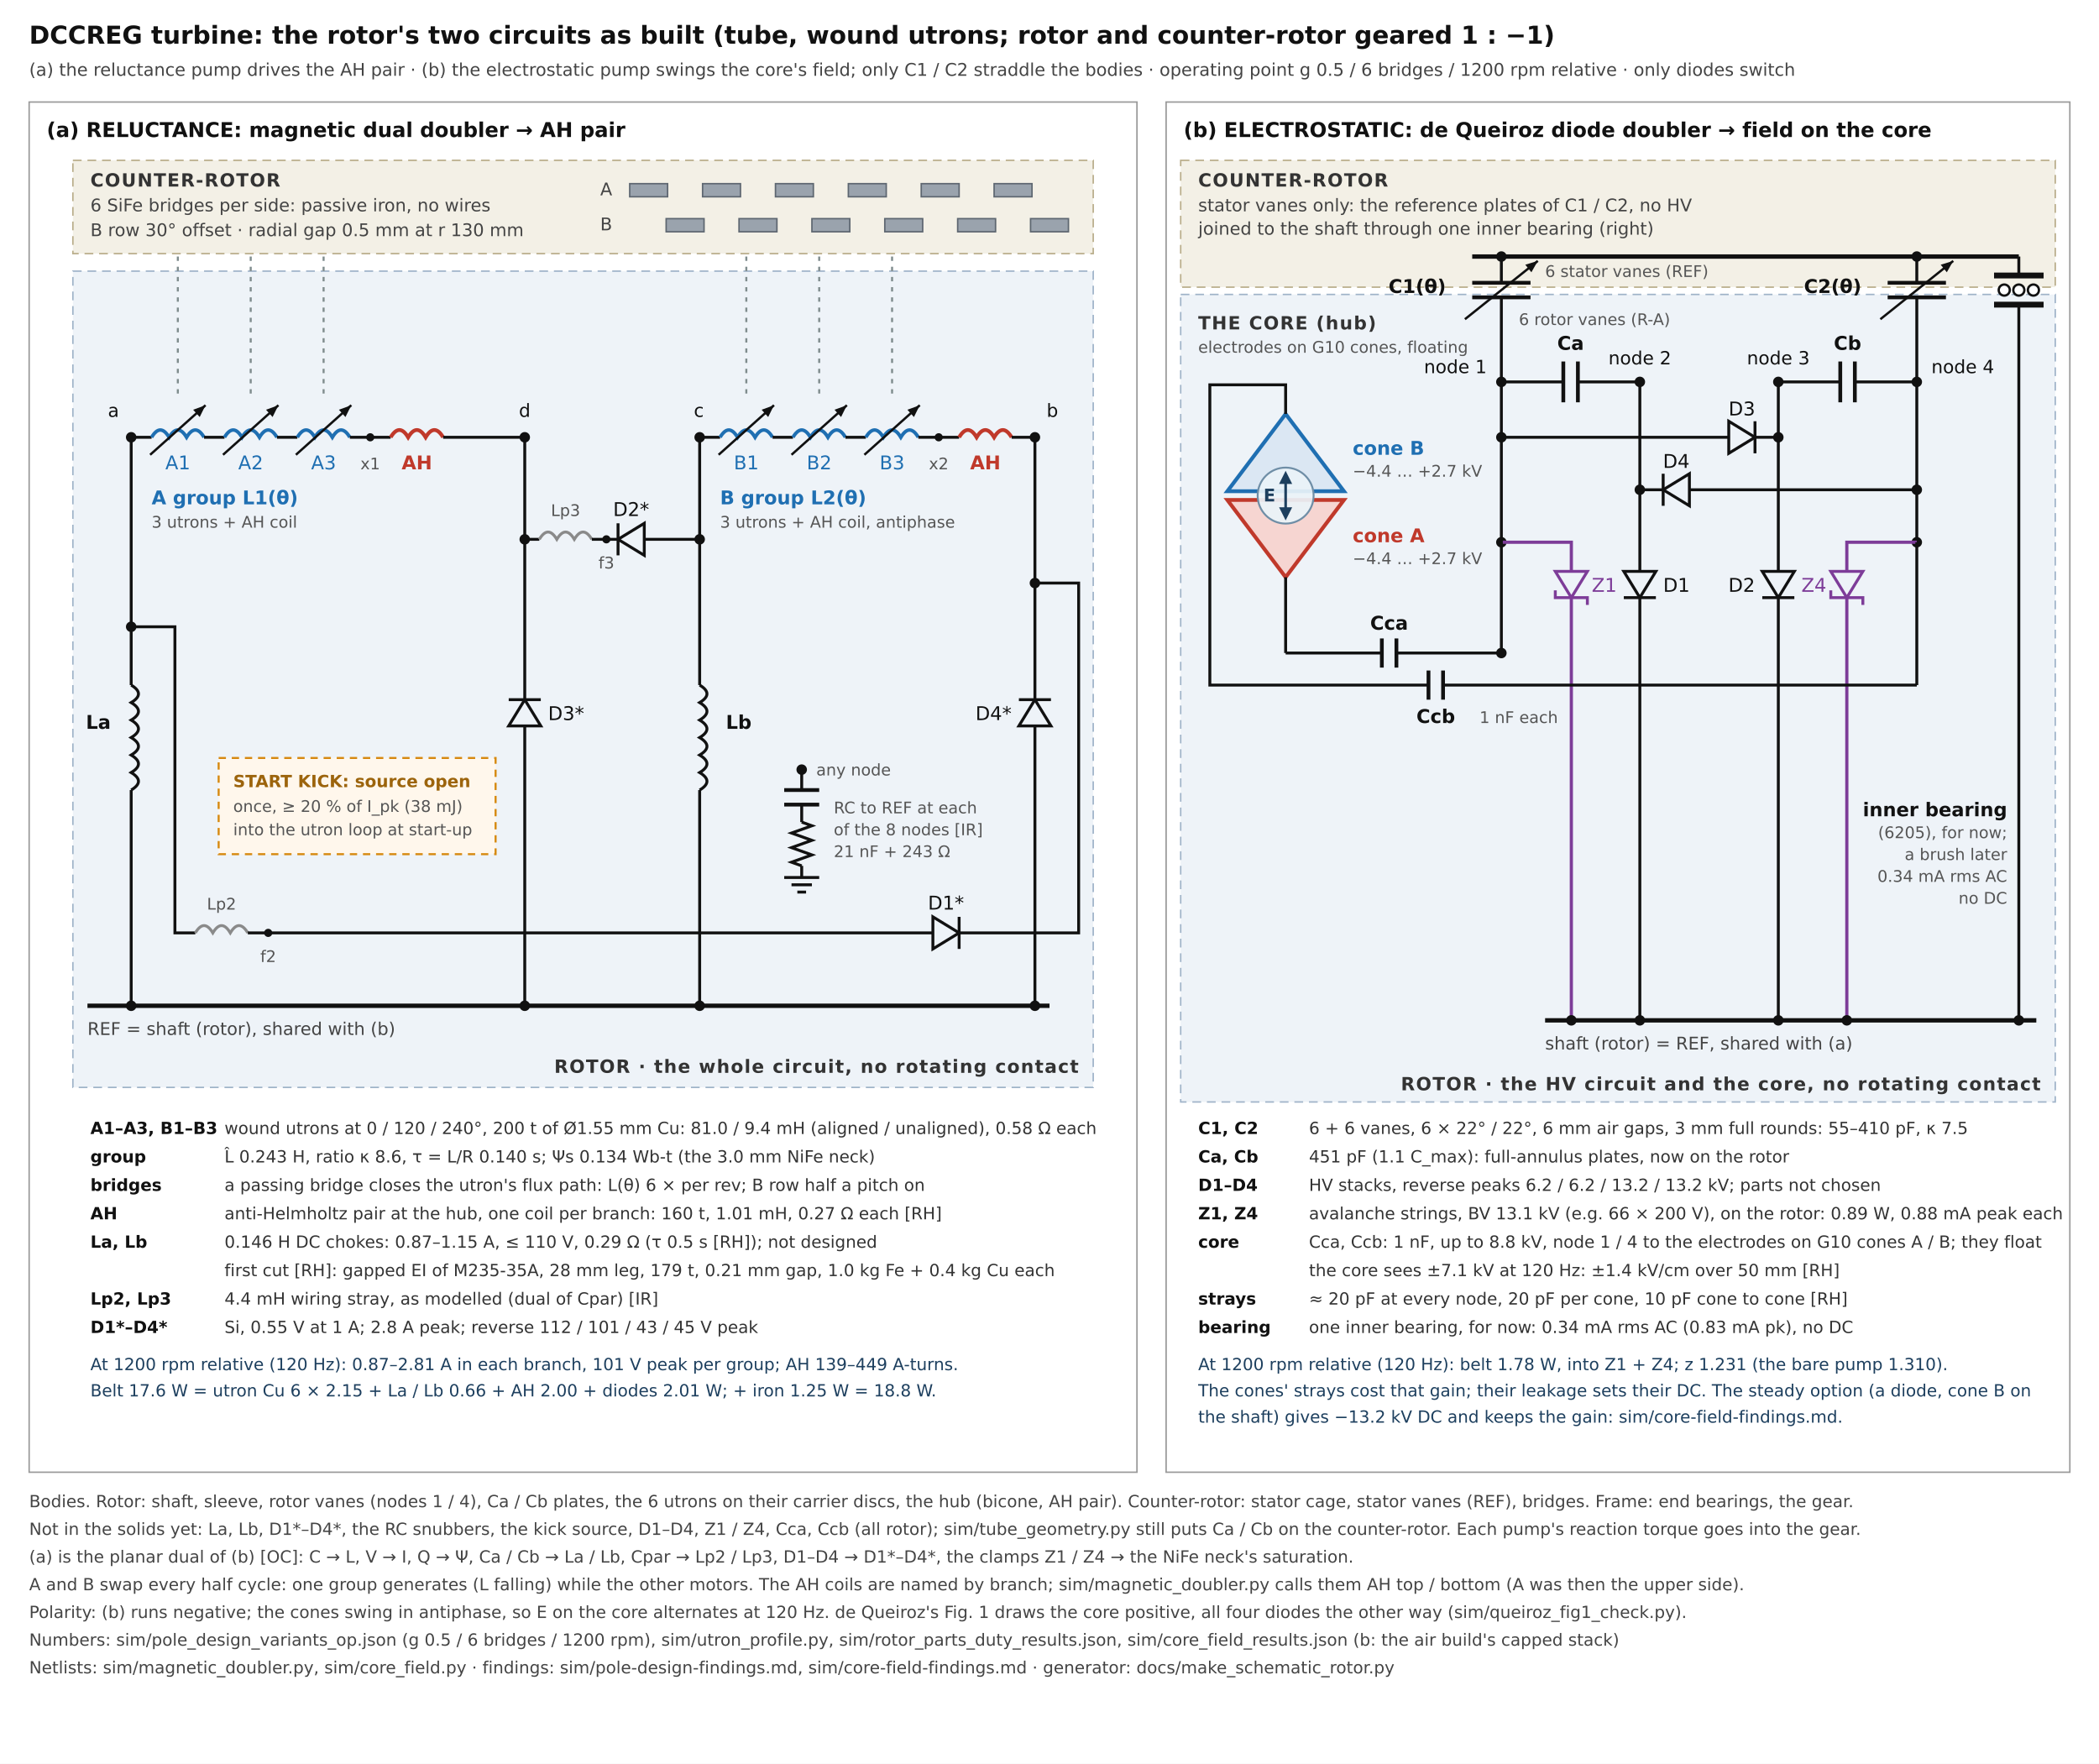
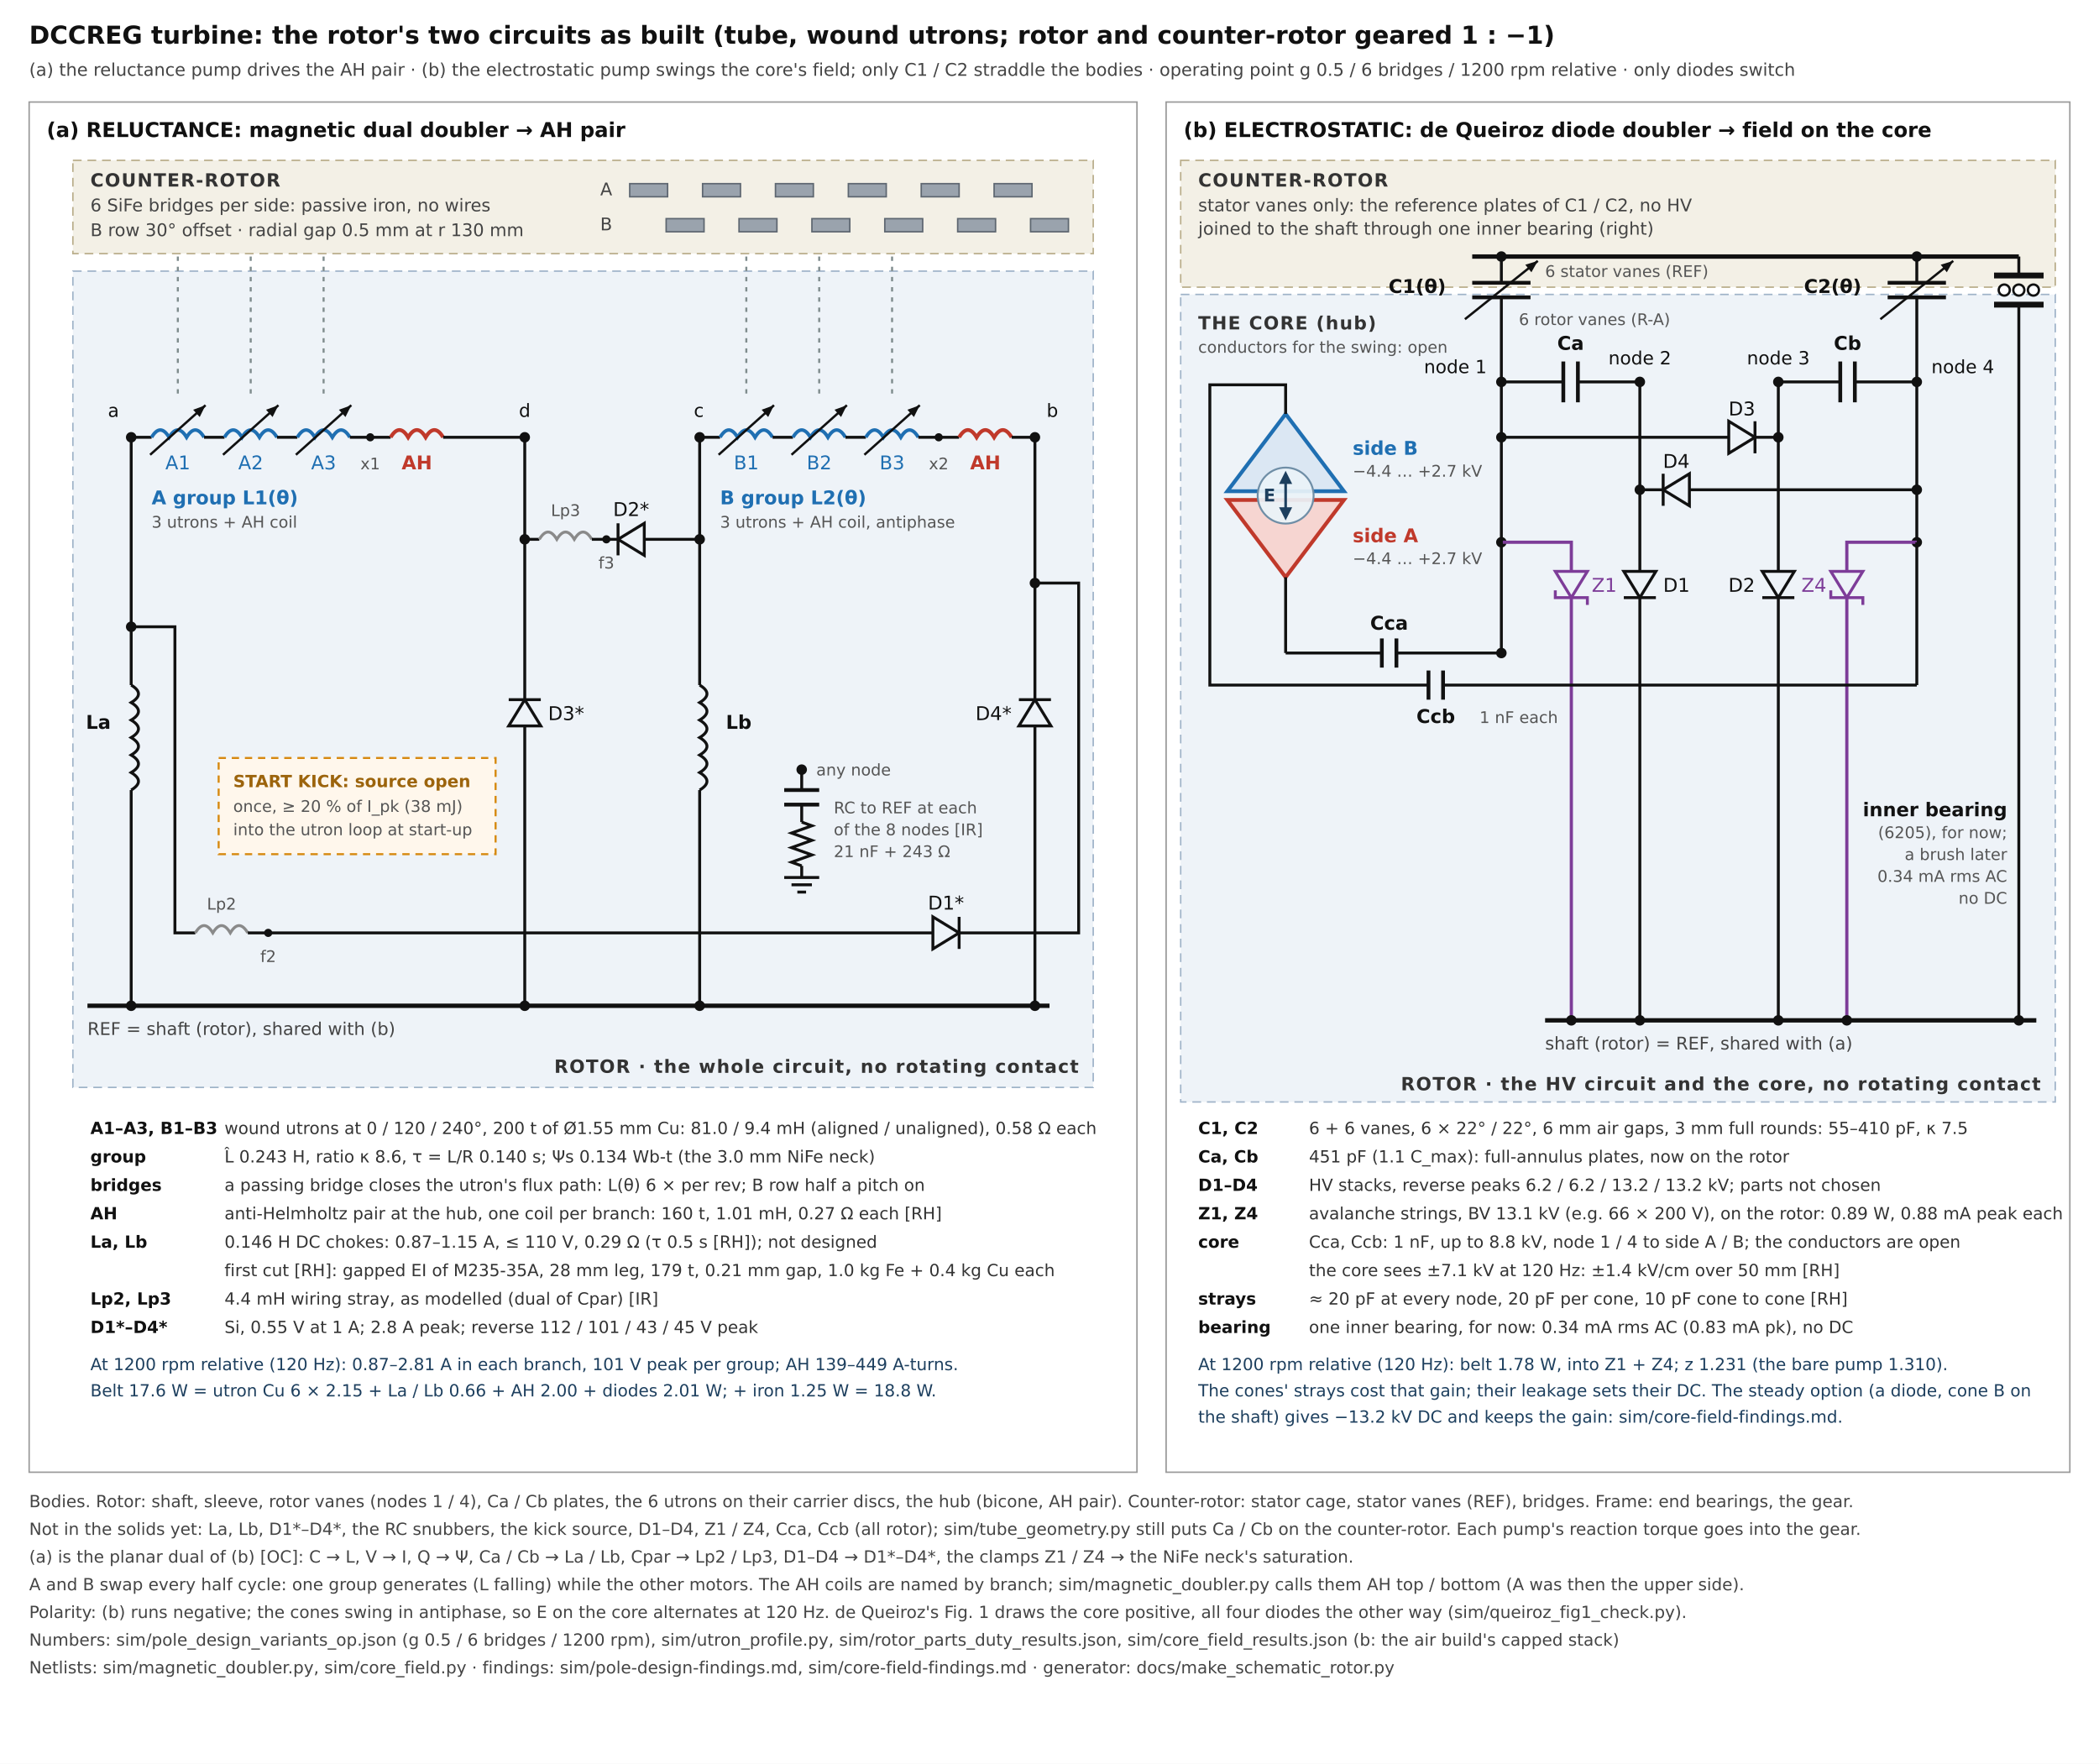
<svg xmlns="http://www.w3.org/2000/svg" viewBox="0 0 1440 1210" width="1440" height="1210" font-family="DejaVu Sans, Arial, sans-serif" font-size="13">
  <rect width="1440" height="1210" fill="#ffffff" />
  <style>
    .w{stroke:#111;stroke-width:2;fill:none} .ut{stroke:#1f6fb2;stroke-width:2.4;fill:none} .ah{stroke:#c0392b;stroke-width:2.6;fill:none}
    .st{stroke:#8a8a8a;stroke-width:2;fill:none} .lim{stroke:#7d3c98;stroke-width:2.2;fill:none}
    .zl{stroke:#7d3c98;stroke-width:2;fill:none} .va{stroke:#111;stroke-width:1.6}
    .pl{stroke:#111;stroke-width:2.6} .rail{stroke:#111;stroke-width:3} .mag{stroke:#7f8c8d;stroke-width:1.4;stroke-dasharray:3 4}
    .br{fill:#9aa3ad;stroke:#5d6670;stroke-width:1} .brush{fill:#444;stroke:#111;stroke-width:1}
    .ring{stroke:#111;stroke-width:4} .ball{fill:#fff;stroke:#111;stroke-width:1.6} .dot{fill:#111}
    .zone_cr{fill:#f3f0e6;stroke:#b9ad8a;stroke-width:1;stroke-dasharray:6 4} .zone_r{fill:#eef3f8;stroke:#9fb3c8;stroke-width:1;stroke-dasharray:6 4}
    .kick{fill:#fff7ec;stroke:#d68910;stroke-width:1.4;stroke-dasharray:5 4} .frame{fill:none;stroke:#999;stroke-width:1}
    .t{fill:#111} .tu{fill:#1f6fb2} .ta{fill:#c0392b} .tl{fill:#7d3c98} .nd{fill:#111;font-size:12.5px}
    .m{fill:#444;font-size:12px} .ms{fill:#555;font-size:11px} .zh{fill:#333;font-size:12.5px;font-weight:bold;letter-spacing:0.06em}
    .tk{fill:#111;font-size:11.5px;font-weight:bold} .tk2{fill:#9c640c;font-size:11.5px;font-weight:bold} .tv{fill:#333;font-size:11.5px}
    .op{fill:#1d3f5e;font-size:11.5px} .h{font-size:17px;font-weight:bold;fill:#111} .h2{font-size:14px;font-weight:bold;fill:#111}
    .n{fill:#444;font-size:11.5px} .te{fill:#1d3f5e;font-size:12px;font-weight:bold} .ef{stroke:#1d3f5e;stroke-width:1.8}
    .cone_a{fill:#f6d5d1;stroke:#c0392b;stroke-width:2.6} .cone_b{fill:#dbe7f3;stroke:#1f6fb2;stroke-width:2.6}
    .glass{fill:#eaf3f8;fill-opacity:0.92;stroke:#6f8ea6;stroke-width:1.3}
  </style>
  <text x="20.0" y="30.0" class="h" text-anchor="start">DCCREG turbine: the rotor's two circuits as built (tube, wound utrons; rotor and counter-rotor geared 1 : −1)</text>
  <text x="20.0" y="52.0" class="m" text-anchor="start">(a) the reluctance pump drives the AH pair · (b) the electrostatic pump swings the core's field; only C1 / C2 straddle the bodies · operating point g 0.5 / 6 bridges / 1200 rpm relative · only diodes switch</text>
  <rect x="20.0" y="70.0" width="760.0" height="940.0" class="frame" />
  <text x="32.0" y="94.0" class="h2" text-anchor="start">(a) RELUCTANCE: magnetic dual doubler → AH pair</text>
  <rect x="800.0" y="70.0" width="620.0" height="940.0" class="frame" />
  <text x="812.0" y="94.0" class="h2" text-anchor="start">(b) ELECTROSTATIC: de Queiroz diode doubler → field on the core</text>
  <rect x="50.0" y="110.0" width="700.0" height="64.0" class="zone_cr" />
  <text x="62.0" y="128.0" class="zh" text-anchor="start">COUNTER-ROTOR</text>
  <text x="62.0" y="145.0" class="m" text-anchor="start">6 SiFe bridges per side: passive iron, no wires</text>
  <text x="62.0" y="162.0" class="m" text-anchor="start">B row 30° offset · radial gap 0.5 mm at r 130 mm</text>
  <rect x="432.0" y="126" width="26" height="9" class="br" />
  <rect x="457.0" y="150" width="26" height="9" class="br" />
  <rect x="482.0" y="126" width="26" height="9" class="br" />
  <rect x="507.0" y="150" width="26" height="9" class="br" />
  <rect x="532.0" y="126" width="26" height="9" class="br" />
  <rect x="557.0" y="150" width="26" height="9" class="br" />
  <rect x="582.0" y="126" width="26" height="9" class="br" />
  <rect x="607.0" y="150" width="26" height="9" class="br" />
  <rect x="632.0" y="126" width="26" height="9" class="br" />
  <rect x="657.0" y="150" width="26" height="9" class="br" />
  <rect x="682.0" y="126" width="26" height="9" class="br" />
  <rect x="707.0" y="150" width="26" height="9" class="br" />
  <text x="420.0" y="134.0" class="m" text-anchor="end">A</text>
  <text x="420.0" y="158.0" class="m" text-anchor="end">B</text>
  <rect x="50.0" y="186.0" width="700.0" height="560.0" class="zone_r" />
  <text x="740.0" y="736.0" class="zh" text-anchor="end">ROTOR · the whole circuit, no rotating contact</text>
  <circle cx="90.0" cy="300.0" r="3.6" class="dot" />
  <text x="74.0" y="286.0" class="nd" text-anchor="start">a</text>
  <circle cx="360.0" cy="300.0" r="3.6" class="dot" />
  <text x="356.0" y="286.0" class="nd" text-anchor="start">d</text>
  <circle cx="480.0" cy="300.0" r="3.6" class="dot" />
  <text x="476.0" y="286.0" class="nd" text-anchor="start">c</text>
  <circle cx="710.0" cy="300.0" r="3.6" class="dot" />
  <text x="718.0" y="286.0" class="nd" text-anchor="start">b</text>
  <line x1="90.0" y1="300.0" x2="104.0" y2="300.0" class="w" />
  <path d="M104.0 300.0 q6 -10 12 0 q6 -10 12 0 q6 -10 12 0" class="ut" />
  <line x1="103.0" y1="312.0" x2="141.0" y2="278.0" class="va" />
  <polygon points="141.0,278.0 137.0,286.1 132.5,281.1" fill="#111" />
  <line x1="122.0" y1="176.0" x2="122.0" y2="274.0" class="mag" />
  <text x="122.0" y="322.0" class="tu" text-anchor="middle">A1</text>
  <line x1="140.0" y1="300.0" x2="154.0" y2="300.0" class="w" />
  <path d="M154.0 300.0 q6 -10 12 0 q6 -10 12 0 q6 -10 12 0" class="ut" />
  <line x1="153.0" y1="312.0" x2="191.0" y2="278.0" class="va" />
  <polygon points="191.0,278.0 187.0,286.1 182.5,281.1" fill="#111" />
  <line x1="172.0" y1="176.0" x2="172.0" y2="274.0" class="mag" />
  <text x="172.0" y="322.0" class="tu" text-anchor="middle">A2</text>
  <line x1="190.0" y1="300.0" x2="204.0" y2="300.0" class="w" />
  <path d="M204.0 300.0 q6 -10 12 0 q6 -10 12 0 q6 -10 12 0" class="ut" />
  <line x1="203.0" y1="312.0" x2="241.0" y2="278.0" class="va" />
  <polygon points="241.0,278.0 237.0,286.1 232.5,281.1" fill="#111" />
  <line x1="222.0" y1="176.0" x2="222.0" y2="274.0" class="mag" />
  <text x="222.0" y="322.0" class="tu" text-anchor="middle">A3</text>
  <line x1="240.0" y1="300.0" x2="254.0" y2="300.0" class="w" />
  <circle cx="254.0" cy="300.0" r="2.8" class="dot" />
  <text x="254.0" y="322.0" class="ms" text-anchor="middle">x1</text>
  <line x1="254.0" y1="300.0" x2="268.0" y2="300.0" class="w" />
  <path d="M268.0 300.0 q6 -10 12 0 q6 -10 12 0 q6 -10 12 0" class="ah" />
  <text x="286.0" y="322.0" class="ta" text-anchor="middle" font-weight="bold">AH</text>
  <line x1="304.0" y1="300.0" x2="360.0" y2="300.0" class="w" />
  <text x="104.0" y="346.0" class="tu" text-anchor="start" font-weight="bold">A group  L1(θ)</text>
  <text x="104.0" y="362.0" class="ms" text-anchor="start">3 utrons + AH coil</text>
  <line x1="480.0" y1="300.0" x2="494.0" y2="300.0" class="w" />
  <path d="M494.0 300.0 q6 -10 12 0 q6 -10 12 0 q6 -10 12 0" class="ut" />
  <line x1="493.0" y1="312.0" x2="531.0" y2="278.0" class="va" />
  <polygon points="531.0,278.0 527.0,286.1 522.5,281.1" fill="#111" />
  <line x1="512.0" y1="176.0" x2="512.0" y2="274.0" class="mag" />
  <text x="512.0" y="322.0" class="tu" text-anchor="middle">B1</text>
  <line x1="530.0" y1="300.0" x2="544.0" y2="300.0" class="w" />
  <path d="M544.0 300.0 q6 -10 12 0 q6 -10 12 0 q6 -10 12 0" class="ut" />
  <line x1="543.0" y1="312.0" x2="581.0" y2="278.0" class="va" />
  <polygon points="581.0,278.0 577.0,286.1 572.5,281.1" fill="#111" />
  <line x1="562.0" y1="176.0" x2="562.0" y2="274.0" class="mag" />
  <text x="562.0" y="322.0" class="tu" text-anchor="middle">B2</text>
  <line x1="580.0" y1="300.0" x2="594.0" y2="300.0" class="w" />
  <path d="M594.0 300.0 q6 -10 12 0 q6 -10 12 0 q6 -10 12 0" class="ut" />
  <line x1="593.0" y1="312.0" x2="631.0" y2="278.0" class="va" />
  <polygon points="631.0,278.0 627.0,286.1 622.5,281.1" fill="#111" />
  <line x1="612.0" y1="176.0" x2="612.0" y2="274.0" class="mag" />
  <text x="612.0" y="322.0" class="tu" text-anchor="middle">B3</text>
  <line x1="630.0" y1="300.0" x2="644.0" y2="300.0" class="w" />
  <circle cx="644.0" cy="300.0" r="2.8" class="dot" />
  <text x="644.0" y="322.0" class="ms" text-anchor="middle">x2</text>
  <line x1="644.0" y1="300.0" x2="658.0" y2="300.0" class="w" />
  <path d="M658.0 300.0 q6 -10 12 0 q6 -10 12 0 q6 -10 12 0" class="ah" />
  <text x="676.0" y="322.0" class="ta" text-anchor="middle" font-weight="bold">AH</text>
  <line x1="694.0" y1="300.0" x2="710.0" y2="300.0" class="w" />
  <text x="494.0" y="346.0" class="tu" text-anchor="start" font-weight="bold">B group  L2(θ)</text>
  <text x="494.0" y="362.0" class="ms" text-anchor="start">3 utrons + AH coil, antiphase</text>
  <line x1="90.0" y1="300.0" x2="90.0" y2="470.0" class="w" />
  <path d="M90.0 470.0 q10 6 0 12 q10 6 0 12 q10 6 0 12 q10 6 0 12 q10 6 0 12 q10 6 0 12" class="w" />
  <line x1="90.0" y1="542.0" x2="90.0" y2="690.0" class="w" />
  <text x="76.0" y="500.0" class="t" text-anchor="end" font-weight="bold">La</text>
  <line x1="480.0" y1="300.0" x2="480.0" y2="470.0" class="w" />
  <path d="M480.0 470.0 q10 6 0 12 q10 6 0 12 q10 6 0 12 q10 6 0 12 q10 6 0 12 q10 6 0 12" class="w" />
  <line x1="480.0" y1="542.0" x2="480.0" y2="690.0" class="w" />
  <text x="498.0" y="500.0" class="t" text-anchor="start" font-weight="bold">Lb</text>
  <line x1="360.0" y1="300.0" x2="360.0" y2="480.0" class="w" />
  <polygon points="371.0,498.0 349.0,498.0 360.0,480.0" fill="none" stroke="#111" stroke-width="2" />
  <line x1="371.0" y1="480.0" x2="349.0" y2="480.0" stroke="#111" stroke-width="2" />
  <line x1="360.0" y1="498.0" x2="360.0" y2="690.0" class="w" />
  <text x="376.0" y="494.0" class="t" text-anchor="start">D3*</text>
  <line x1="710.0" y1="300.0" x2="710.0" y2="480.0" class="w" />
  <polygon points="721.0,498.0 699.0,498.0 710.0,480.0" fill="none" stroke="#111" stroke-width="2" />
  <line x1="721.0" y1="480.0" x2="699.0" y2="480.0" stroke="#111" stroke-width="2" />
  <line x1="710.0" y1="498.0" x2="710.0" y2="690.0" class="w" />
  <text x="694.0" y="494.0" class="t" text-anchor="end">D4*</text>
  <circle cx="360.0" cy="370.0" r="3.6" class="dot" />
  <line x1="360.0" y1="370.0" x2="370.0" y2="370.0" class="w" />
  <path d="M370.0 370.0 q6 -10 12 0 q6 -10 12 0 q6 -10 12 0" class="st" />
  <line x1="406.0" y1="370.0" x2="416.0" y2="370.0" class="w" />
  <circle cx="416.0" cy="370.0" r="2.8" class="dot" />
  <text x="416.0" y="390.0" class="ms" text-anchor="middle">f3</text>
  <line x1="416.0" y1="370.0" x2="424.0" y2="370.0" class="w" />
  <polygon points="442.0,359.0 442.0,381.0 424.0,370.0" fill="none" stroke="#111" stroke-width="2" />
  <line x1="424.0" y1="359.0" x2="424.0" y2="381.0" stroke="#111" stroke-width="2" />
  <line x1="442.0" y1="370.0" x2="480.0" y2="370.0" class="w" />
  <circle cx="480.0" cy="370.0" r="3.6" class="dot" />
  <text x="388.0" y="354.0" class="ms" text-anchor="middle">Lp3</text>
  <text x="433.0" y="354.0" class="t" text-anchor="middle">D2*</text>
  <circle cx="90.0" cy="430.0" r="3.6" class="dot" />
  <polyline points="90.0,430.0 120.0,430.0 120.0,640.0 134.0,640.0" class="w" />
  <path d="M134.0 640.0 q6 -10 12 0 q6 -10 12 0 q6 -10 12 0" class="st" />
  <line x1="170.0" y1="640.0" x2="184.0" y2="640.0" class="w" />
  <circle cx="184.0" cy="640.0" r="2.8" class="dot" />
  <text x="184.0" y="660.0" class="ms" text-anchor="middle">f2</text>
  <text x="152.0" y="624.0" class="ms" text-anchor="middle">Lp2</text>
  <line x1="184.0" y1="640.0" x2="640.0" y2="640.0" class="w" />
  <polygon points="640.0,651.0 640.0,629.0 658.0,640.0" fill="none" stroke="#111" stroke-width="2" />
  <line x1="658.0" y1="651.0" x2="658.0" y2="629.0" stroke="#111" stroke-width="2" />
  <text x="649.0" y="624.0" class="t" text-anchor="middle">D1*</text>
  <polyline points="658.0,640.0 740.0,640.0 740.0,400.0 710.0,400.0" class="w" />
  <circle cx="710.0" cy="400.0" r="3.6" class="dot" />
  <line x1="60.0" y1="690.0" x2="720.0" y2="690.0" class="rail" />
  <circle cx="90.0" cy="690.0" r="3.6" class="dot" />
  <circle cx="360.0" cy="690.0" r="3.6" class="dot" />
  <circle cx="480.0" cy="690.0" r="3.6" class="dot" />
  <circle cx="710.0" cy="690.0" r="3.6" class="dot" />
  <text x="60.0" y="710.0" class="m" text-anchor="start">REF = shaft (rotor), shared with (b)</text>
  <rect x="150.0" y="520.0" width="190.0" height="66.0" class="kick" />
  <text x="160.0" y="540.0" class="tk2" text-anchor="start">START KICK: source open</text>
  <text x="160.0" y="557.0" class="ms" text-anchor="start">once, ≥ 20 % of I_pk (38 mJ)</text>
  <text x="160.0" y="573.0" class="ms" text-anchor="start">into the utron loop at start-up</text>
  <circle cx="550.0" cy="528.0" r="3.6" class="dot" />
  <text x="560.0" y="532.0" class="ms" text-anchor="start">any node</text>
  <line x1="550.0" y1="528.0" x2="550.0" y2="542.0" class="w" />
  <line x1="538.0" y1="542.0" x2="562.0" y2="542.0" class="pl" />
  <line x1="538.0" y1="552.0" x2="562.0" y2="552.0" class="pl" />
  <line x1="550.0" y1="552.0" x2="550.0" y2="564.0" class="w" />
  <polyline points="550.0,564.0 557.0,566.5 543.0,571.5 557.0,576.5 543.0,581.5 557.0,586.5 543.0,591.5 550.0,594.0" class="w" />
  <line x1="550.0" y1="594.0" x2="550.0" y2="602.0" class="w" />
  <line x1="538.0" y1="602.0" x2="562.0" y2="602.0" class="w" />
  <line x1="543.0" y1="607.0" x2="557.0" y2="607.0" class="w" />
  <line x1="547.0" y1="612.0" x2="553.0" y2="612.0" class="w" />
  <text x="572.0" y="558.0" class="ms" text-anchor="start">RC to REF at each</text>
  <text x="572.0" y="573.0" class="ms" text-anchor="start">of the 8 nodes [IR]</text>
  <text x="572.0" y="588.0" class="ms" text-anchor="start">21 nF + 243 Ω</text>
  <rect x="810.0" y="110.0" width="600.0" height="87.0" class="zone_cr" />
  <text x="822.0" y="128.0" class="zh" text-anchor="start">COUNTER-ROTOR</text>
  <text x="822.0" y="145.0" class="m" text-anchor="start">stator vanes only: the reference plates of C1 / C2, no HV</text>
  <text x="822.0" y="161.0" class="m" text-anchor="start">joined to the shaft through one inner bearing (right)</text>
  <rect x="810.0" y="202.0" width="600.0" height="554.0" class="zone_r" />
  <text x="1400.0" y="748.0" class="zh" text-anchor="end">ROTOR · the HV circuit and the core, no rotating contact</text>
  <line x1="1010.0" y1="176.0" x2="1385.0" y2="176.0" class="rail" />
  <circle cx="1030.0" cy="176.0" r="3.6" class="dot" />
  <line x1="1030.0" y1="176.0" x2="1030.0" y2="194.0" class="w" />
  <line x1="1010.0" y1="194.0" x2="1050.0" y2="194.0" class="pl" />
  <line x1="1010.0" y1="204.0" x2="1050.0" y2="204.0" class="pl" />
  <line x1="1005.0" y1="219.0" x2="1055.0" y2="179.0" class="va" />
  <polygon points="1055.0,179.0 1050.6,186.8 1046.4,181.6" fill="#111" />
  <line x1="1030.0" y1="204.0" x2="1030.0" y2="262.0" class="w" />
  <text x="992.0" y="201.0" class="t" text-anchor="end" font-weight="bold">C1(θ)</text>
  <circle cx="1315.0" cy="176.0" r="3.6" class="dot" />
  <line x1="1315.0" y1="176.0" x2="1315.0" y2="194.0" class="w" />
  <line x1="1295.0" y1="194.0" x2="1335.0" y2="194.0" class="pl" />
  <line x1="1295.0" y1="204.0" x2="1335.0" y2="204.0" class="pl" />
  <line x1="1290.0" y1="219.0" x2="1340.0" y2="179.0" class="va" />
  <polygon points="1340.0,179.0 1335.6,186.8 1331.4,181.6" fill="#111" />
  <line x1="1315.0" y1="204.0" x2="1315.0" y2="262.0" class="w" />
  <text x="1277.0" y="201.0" class="t" text-anchor="end" font-weight="bold">C2(θ)</text>
  <text x="1060.0" y="190.0" class="ms" text-anchor="start">6 stator vanes (REF)</text>
  <text x="1042.0" y="223.0" class="ms" text-anchor="start">6 rotor vanes (R-A)</text>
  <circle cx="1030.0" cy="262.0" r="3.6" class="dot" />
  <text x="1020.0" y="256.0" class="nd" text-anchor="end">node 1</text>
  <circle cx="1125.0" cy="262.0" r="3.6" class="dot" />
  <text x="1125.0" y="250.0" class="nd" text-anchor="middle">node 2</text>
  <circle cx="1220.0" cy="262.0" r="3.6" class="dot" />
  <text x="1220.0" y="250.0" class="nd" text-anchor="middle">node 3</text>
  <circle cx="1315.0" cy="262.0" r="3.6" class="dot" />
  <text x="1325.0" y="256.0" class="nd" text-anchor="start">node 4</text>
  <line x1="1030.0" y1="262.0" x2="1072.5" y2="262.0" class="w" />
  <line x1="1072.5" y1="248.0" x2="1072.5" y2="276.0" class="pl" />
  <line x1="1082.5" y1="248.0" x2="1082.5" y2="276.0" class="pl" />
  <line x1="1082.5" y1="262.0" x2="1125.0" y2="262.0" class="w" />
  <text x="1077.5" y="240.0" class="t" text-anchor="middle" font-weight="bold">Ca</text>
  <line x1="1220.0" y1="262.0" x2="1262.5" y2="262.0" class="w" />
  <line x1="1262.5" y1="248.0" x2="1262.5" y2="276.0" class="pl" />
  <line x1="1272.5" y1="248.0" x2="1272.5" y2="276.0" class="pl" />
  <line x1="1272.5" y1="262.0" x2="1315.0" y2="262.0" class="w" />
  <text x="1267.5" y="240.0" class="t" text-anchor="middle" font-weight="bold">Cb</text>
  <circle cx="1030.0" cy="300.0" r="3.6" class="dot" />
  <line x1="1030.0" y1="300.0" x2="1186.0" y2="300.0" class="w" />
  <polygon points="1186.0,311.0 1186.0,289.0 1204.0,300.0" fill="none" stroke="#111" stroke-width="2" />
  <line x1="1204.0" y1="311.0" x2="1204.0" y2="289.0" stroke="#111" stroke-width="2" />
  <line x1="1204.0" y1="300.0" x2="1220.0" y2="300.0" class="w" />
  <circle cx="1220.0" cy="300.0" r="3.6" class="dot" />
  <text x="1195.0" y="285.0" class="t" text-anchor="middle">D3</text>
  <line x1="1315.0" y1="262.0" x2="1315.0" y2="372.0" class="w" />
  <circle cx="1315.0" cy="336.0" r="3.6" class="dot" />
  <line x1="1315.0" y1="336.0" x2="1159.0" y2="336.0" class="w" />
  <polygon points="1159.0,325.0 1159.0,347.0 1141.0,336.0" fill="none" stroke="#111" stroke-width="2" />
  <line x1="1141.0" y1="325.0" x2="1141.0" y2="347.0" stroke="#111" stroke-width="2" />
  <line x1="1141.0" y1="336.0" x2="1125.0" y2="336.0" class="w" />
  <circle cx="1125.0" cy="336.0" r="3.6" class="dot" />
  <text x="1150.0" y="321.0" class="t" text-anchor="middle">D4</text>
  <line x1="1125.0" y1="262.0" x2="1125.0" y2="392.0" class="w" />
  <polygon points="1114.0,392.0 1136.0,392.0 1125.0,410.0" fill="none" stroke="#111" stroke-width="2" />
  <line x1="1114.0" y1="410.0" x2="1136.0" y2="410.0" stroke="#111" stroke-width="2" />
  <line x1="1125.0" y1="410.0" x2="1125.0" y2="700.0" class="w" />
  <text x="1141.0" y="406.0" class="t" text-anchor="start">D1</text>
  <line x1="1220.0" y1="262.0" x2="1220.0" y2="392.0" class="w" />
  <polygon points="1209.0,392.0 1231.0,392.0 1220.0,410.0" fill="none" stroke="#111" stroke-width="2" />
  <line x1="1209.0" y1="410.0" x2="1231.0" y2="410.0" stroke="#111" stroke-width="2" />
  <line x1="1220.0" y1="410.0" x2="1220.0" y2="700.0" class="w" />
  <text x="1204.0" y="406.0" class="t" text-anchor="end">D2</text>
  <circle cx="1030.0" cy="372.0" r="3.6" class="dot" />
  <polyline points="1030.0,372.0 1078.0,372.0 1078.0,392.0" class="lim" />
  <polygon points="1067.0,392.0 1089.0,392.0 1078.0,410.0" fill="none" stroke="#7d3c98" stroke-width="2" />
  <polyline points="1067.0,405.0 1067.0,410.0 1089.0,410.0 1089.0,415.0" class="zl" />
  <line x1="1078.0" y1="410.0" x2="1078.0" y2="700.0" class="lim" />
  <text x="1092.0" y="406.0" class="tl" text-anchor="start">Z1</text>
  <circle cx="1315.0" cy="372.0" r="3.6" class="dot" />
  <polyline points="1315.0,372.0 1267.0,372.0 1267.0,392.0" class="lim" />
  <polygon points="1256.0,392.0 1278.0,392.0 1267.0,410.0" fill="none" stroke="#7d3c98" stroke-width="2" />
  <polyline points="1256.0,405.0 1256.0,410.0 1278.0,410.0 1278.0,415.0" class="zl" />
  <line x1="1267.0" y1="410.0" x2="1267.0" y2="700.0" class="lim" />
  <text x="1253.0" y="406.0" class="tl" text-anchor="end">Z4</text>
  <line x1="1030.0" y1="262.0" x2="1030.0" y2="448.0" class="w" />
  <circle cx="1030.0" cy="448.0" r="3.6" class="dot" />
  <line x1="1315.0" y1="372.0" x2="1315.0" y2="470.0" class="w" />
  <polygon points="842.0,343.0 922.0,343.0 882.0,396.0" class="cone_a" />
  <polygon points="842.0,337.0 922.0,337.0 882.0,284.0" class="cone_b" />
  <circle cx="882.0" cy="340.0" r="19.2" class="glass" />
  <line x1="882.0" y1="328.0" x2="882.0" y2="352.0" class="ef" />
  <polygon points="882.0,357.0 877.5,348.0 886.5,348.0" fill="#1d3f5e" />
  <polygon points="882.0,323.0 877.5,332.0 886.5,332.0" fill="#1d3f5e" />
  <text x="875.0" y="344.0" class="te" text-anchor="end">E</text>
  <line x1="882.0" y1="396.0" x2="882.0" y2="448.0" class="w" />
  <line x1="882.0" y1="448.0" x2="948.0" y2="448.0" class="w" />
  <line x1="948.0" y1="438.0" x2="948.0" y2="458.0" class="pl" />
  <line x1="958.0" y1="438.0" x2="958.0" y2="458.0" class="pl" />
  <line x1="958.0" y1="448.0" x2="1030.0" y2="448.0" class="w" />
  <text x="953.0" y="432.0" class="t" text-anchor="middle" font-weight="bold">Cca</text>
  <polyline points="882.0,284.0 882.0,264.0 830.0,264.0 830.0,470.0 980.0,470.0" class="w" />
  <line x1="980.0" y1="460.0" x2="980.0" y2="480.0" class="pl" />
  <line x1="990.0" y1="460.0" x2="990.0" y2="480.0" class="pl" />
  <line x1="990.0" y1="470.0" x2="1315.0" y2="470.0" class="w" />
  <text x="985.0" y="496.0" class="t" text-anchor="middle" font-weight="bold">Ccb</text>
  <text x="1015.0" y="496.0" class="ms" text-anchor="start">1 nF each</text>
-   <text x="928.0" y="312.0" class="tu" text-anchor="start" font-weight="bold">cone B</text>
+   <text x="928.0" y="312.0" class="tu" text-anchor="start" font-weight="bold">side B</text>
  <text x="928.0" y="327.0" class="ms" text-anchor="start">−4.4 … +2.7 kV</text>
-   <text x="928.0" y="372.0" class="ta" text-anchor="start" font-weight="bold">cone A</text>
+   <text x="928.0" y="372.0" class="ta" text-anchor="start" font-weight="bold">side A</text>
  <text x="928.0" y="387.0" class="ms" text-anchor="start">−4.4 … +2.7 kV</text>
  <text x="822.0" y="226.0" class="zh" text-anchor="start">THE CORE (hub)</text>
-   <text x="822.0" y="242.0" class="ms" text-anchor="start">electrodes on G10 cones, floating</text>
+   <text x="822.0" y="242.0" class="ms" text-anchor="start">conductors for the swing: open</text>
  <line x1="1385.0" y1="176.0" x2="1385.0" y2="189.0" class="w" />
  <line x1="1368.0" y1="189.0" x2="1402.0" y2="189.0" class="ring" />
  <line x1="1368.0" y1="209.0" x2="1402.0" y2="209.0" class="ring" />
  <circle cx="1375.0" cy="199.0" r="3.8" class="ball" />
  <circle cx="1385.0" cy="199.0" r="3.8" class="ball" />
  <circle cx="1395.0" cy="199.0" r="3.8" class="ball" />
  <line x1="1385.0" y1="209.0" x2="1385.0" y2="700.0" class="w" />
  <text x="1377.0" y="560.0" class="t" text-anchor="end" font-weight="bold">inner bearing</text>
  <text x="1377.0" y="575.0" class="ms" text-anchor="end">(6205), for now;</text>
  <text x="1377.0" y="590.0" class="ms" text-anchor="end">a brush later</text>
  <text x="1377.0" y="605.0" class="ms" text-anchor="end">0.34 mA rms AC</text>
  <text x="1377.0" y="620.0" class="ms" text-anchor="end">no DC</text>
  <line x1="1060.0" y1="700.0" x2="1397.0" y2="700.0" class="rail" />
  <circle cx="1078.0" cy="700.0" r="3.6" class="dot" />
  <circle cx="1125.0" cy="700.0" r="3.6" class="dot" />
  <circle cx="1220.0" cy="700.0" r="3.6" class="dot" />
  <circle cx="1267.0" cy="700.0" r="3.6" class="dot" />
  <circle cx="1385.0" cy="700.0" r="3.6" class="dot" />
  <text x="1060.0" y="720.0" class="m" text-anchor="start">shaft (rotor) = REF, shared with (a)</text>
  <text x="62.0" y="778.0" class="tk" text-anchor="start">A1–A3, B1–B3</text>
  <text x="154.0" y="778.0" class="tv" text-anchor="start">wound utrons at 0 / 120 / 240°, 200 t of Ø1.55 mm Cu: 81.0 / 9.4 mH (aligned / unaligned), 0.58 Ω each</text>
  <text x="62.0" y="797.5" class="tk" text-anchor="start">group</text>
  <text x="154.0" y="797.5" class="tv" text-anchor="start">L̂ 0.243 H, ratio κ 8.6, τ = L/R 0.140 s; Ψs 0.134 Wb-t (the 3.0 mm NiFe neck)</text>
  <text x="62.0" y="817.0" class="tk" text-anchor="start">bridges</text>
  <text x="154.0" y="817.0" class="tv" text-anchor="start">a passing bridge closes the utron's flux path: L(θ) 6 × per rev; B row half a pitch on</text>
  <text x="62.0" y="836.5" class="tk" text-anchor="start">AH</text>
  <text x="154.0" y="836.5" class="tv" text-anchor="start">anti-Helmholtz pair at the hub, one coil per branch: 160 t, 1.01 mH, 0.27 Ω each [RH]</text>
  <text x="62.0" y="856.0" class="tk" text-anchor="start">La, Lb</text>
  <text x="154.0" y="856.0" class="tv" text-anchor="start">0.146 H DC chokes: 0.87–1.15 A, ≤ 110 V, 0.29 Ω (τ 0.5 s [RH]); not designed</text>
  <text x="62.0" y="875.5" class="tk" text-anchor="start" />
  <text x="154.0" y="875.5" class="tv" text-anchor="start">first cut [RH]: gapped EI of M235-35A, 28 mm leg, 179 t, 0.21 mm gap, 1.0 kg Fe + 0.4 kg Cu each</text>
  <text x="62.0" y="895.0" class="tk" text-anchor="start">Lp2, Lp3</text>
  <text x="154.0" y="895.0" class="tv" text-anchor="start">4.4 mH wiring stray, as modelled (dual of Cpar) [IR]</text>
  <text x="62.0" y="914.5" class="tk" text-anchor="start">D1*–D4*</text>
  <text x="154.0" y="914.5" class="tv" text-anchor="start">Si, 0.55 V at 1 A; 2.8 A peak; reverse 112 / 101 / 43 / 45 V peak</text>
  <text x="62.0" y="940.0" class="op" text-anchor="start">At 1200 rpm relative (120 Hz): 0.87–2.81 A in each branch, 101 V peak per group; AH 139–449 A-turns.</text>
  <text x="62.0" y="958.0" class="op" text-anchor="start">Belt 17.6 W = utron Cu 6 × 2.15 + La / Lb 0.66 + AH 2.00 + diodes 2.01 W; + iron 1.25 W = 18.8 W.</text>
  <text x="822.0" y="778.0" class="tk" text-anchor="start">C1, C2</text>
  <text x="898.0" y="778.0" class="tv" text-anchor="start">6 + 6 vanes, 6 × 22° / 22°, 6 mm air gaps, 3 mm full rounds: 55–410 pF, κ 7.5</text>
  <text x="822.0" y="797.5" class="tk" text-anchor="start">Ca, Cb</text>
  <text x="898.0" y="797.5" class="tv" text-anchor="start">451 pF (1.1 C_max): full-annulus plates, now on the rotor</text>
  <text x="822.0" y="817.0" class="tk" text-anchor="start">D1–D4</text>
  <text x="898.0" y="817.0" class="tv" text-anchor="start">HV stacks, reverse peaks 6.2 / 6.2 / 13.2 / 13.2 kV; parts not chosen</text>
  <text x="822.0" y="836.5" class="tk" text-anchor="start">Z1, Z4</text>
  <text x="898.0" y="836.5" class="tv" text-anchor="start">avalanche strings, BV 13.1 kV (e.g. 66 × 200 V), on the rotor: 0.89 W, 0.88 mA peak each</text>
  <text x="822.0" y="856.0" class="tk" text-anchor="start">core</text>
-   <text x="898.0" y="856.0" class="tv" text-anchor="start">Cca, Ccb: 1 nF, up to 8.8 kV, node 1 / 4 to the electrodes on G10 cones A / B; they float</text>
+   <text x="898.0" y="856.0" class="tv" text-anchor="start">Cca, Ccb: 1 nF, up to 8.8 kV, node 1 / 4 to side A / B; the conductors are open</text>
  <text x="822.0" y="875.5" class="tk" text-anchor="start" />
  <text x="898.0" y="875.5" class="tv" text-anchor="start">the core sees ±7.1 kV at 120 Hz: ±1.4 kV/cm over 50 mm [RH]</text>
  <text x="822.0" y="895.0" class="tk" text-anchor="start">strays</text>
  <text x="898.0" y="895.0" class="tv" text-anchor="start">≈ 20 pF at every node, 20 pF per cone, 10 pF cone to cone [RH]</text>
  <text x="822.0" y="914.5" class="tk" text-anchor="start">bearing</text>
  <text x="898.0" y="914.5" class="tv" text-anchor="start">one inner bearing, for now: 0.34 mA rms AC (0.83 mA pk), no DC</text>
  <text x="822.0" y="940.0" class="op" text-anchor="start">At 1200 rpm relative (120 Hz): belt 1.78 W, into Z1 + Z4; z 1.231 (the bare pump 1.310).</text>
  <text x="822.0" y="958.0" class="op" text-anchor="start">The cones' strays cost that gain; their leakage sets their DC. The steady option (a diode, cone B on</text>
  <text x="822.0" y="976.0" class="op" text-anchor="start">the shaft) gives −13.2 kV DC and keeps the gain: sim/core-field-findings.md.</text>
  <text x="20.0" y="1034.0" class="n" text-anchor="start">Bodies. Rotor: shaft, sleeve, rotor vanes (nodes 1 / 4), Ca / Cb plates, the 6 utrons on their carrier discs, the hub (bicone, AH pair). Counter-rotor: stator cage, stator vanes (REF), bridges. Frame: end bearings, the gear.</text>
  <text x="20.0" y="1053.0" class="n" text-anchor="start">Not in the solids yet: La, Lb, D1*–D4*, the RC snubbers, the kick source, D1–D4, Z1 / Z4, Cca, Ccb (all rotor); sim/tube_geometry.py still puts Ca / Cb on the counter-rotor. Each pump's reaction torque goes into the gear.</text>
  <text x="20.0" y="1072.0" class="n" text-anchor="start">(a) is the planar dual of (b) [OC]: C → L, V → I, Q → Ψ, Ca / Cb → La / Lb, Cpar → Lp2 / Lp3, D1–D4 → D1*–D4*, the clamps Z1 / Z4 → the NiFe neck's saturation.</text>
  <text x="20.0" y="1091.0" class="n" text-anchor="start">A and B swap every half cycle: one group generates (L falling) while the other motors. The AH coils are named by branch; sim/magnetic_doubler.py calls them AH top / bottom (A was then the upper side).</text>
  <text x="20.0" y="1110.0" class="n" text-anchor="start">Polarity: (b) runs negative; the cones swing in antiphase, so E on the core alternates at 120 Hz. de Queiroz's Fig. 1 draws the core positive, all four diodes the other way (sim/queiroz_fig1_check.py).</text>
  <text x="20.0" y="1129.0" class="n" text-anchor="start">Numbers: sim/pole_design_variants_op.json (g 0.5 / 6 bridges / 1200 rpm), sim/utron_profile.py, sim/rotor_parts_duty_results.json, sim/core_field_results.json (b: the air build's capped stack)</text>
  <text x="20.0" y="1148.0" class="n" text-anchor="start">Netlists: sim/magnetic_doubler.py, sim/core_field.py · findings: sim/pole-design-findings.md, sim/core-field-findings.md · generator: docs/make_schematic_rotor.py</text>
</svg>
